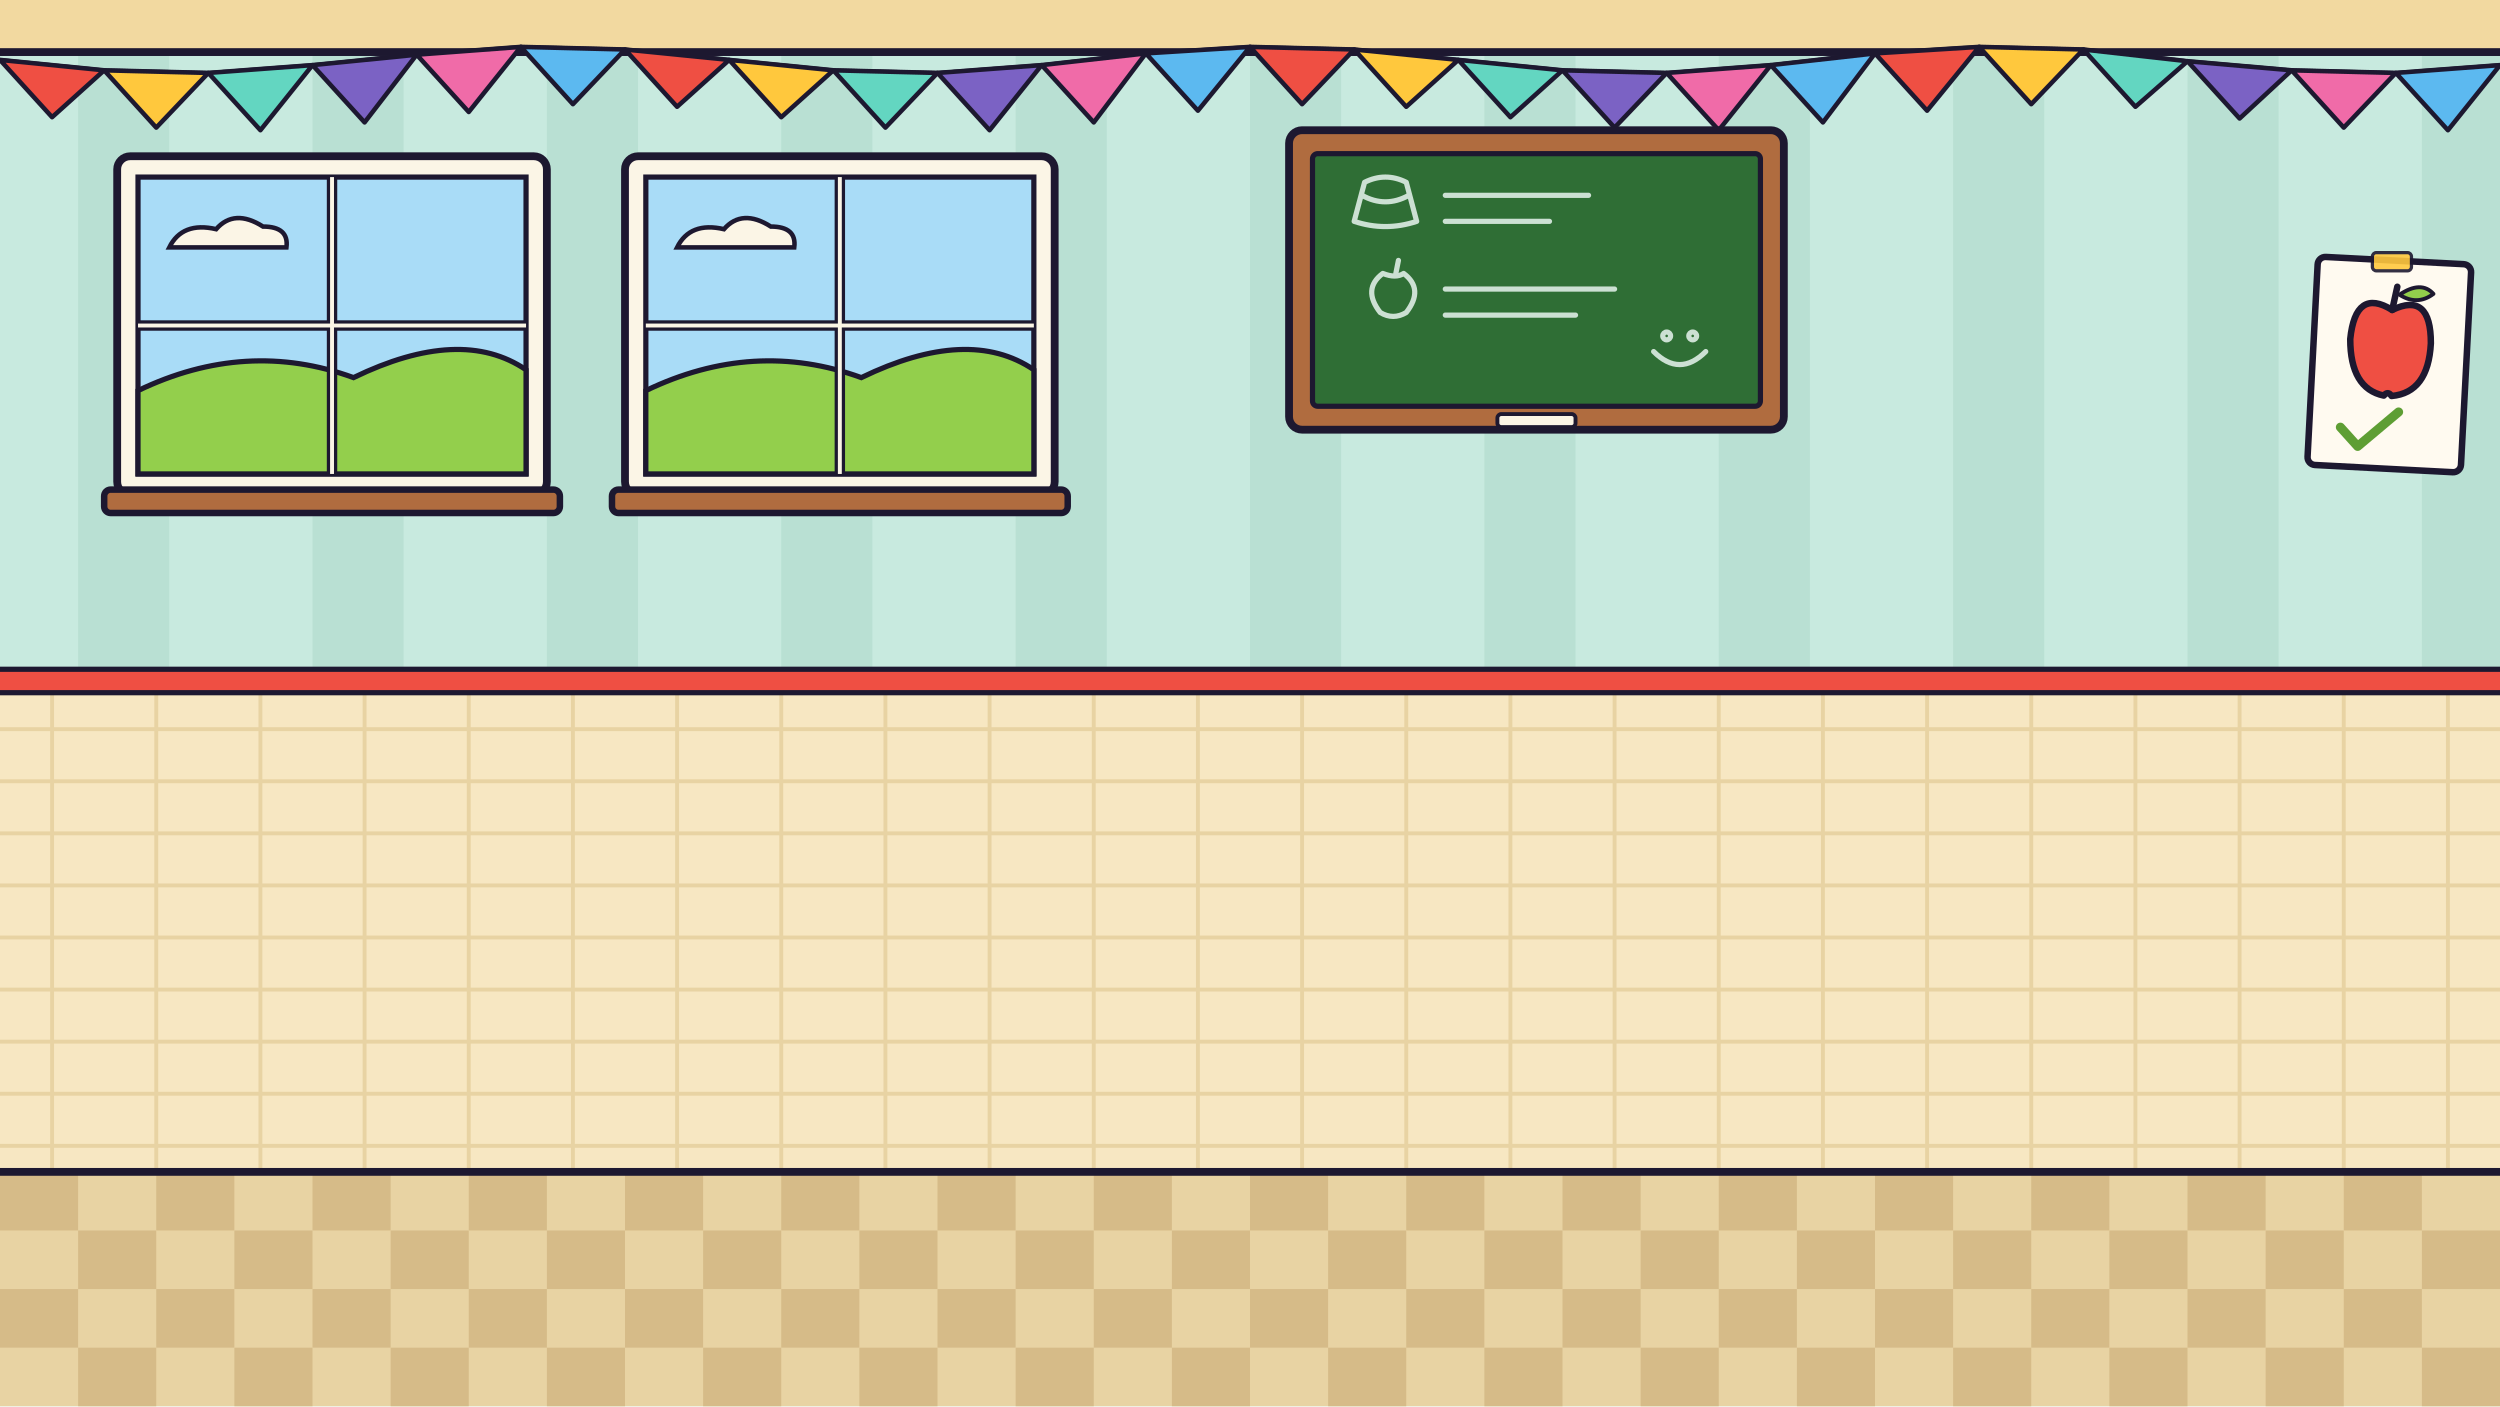
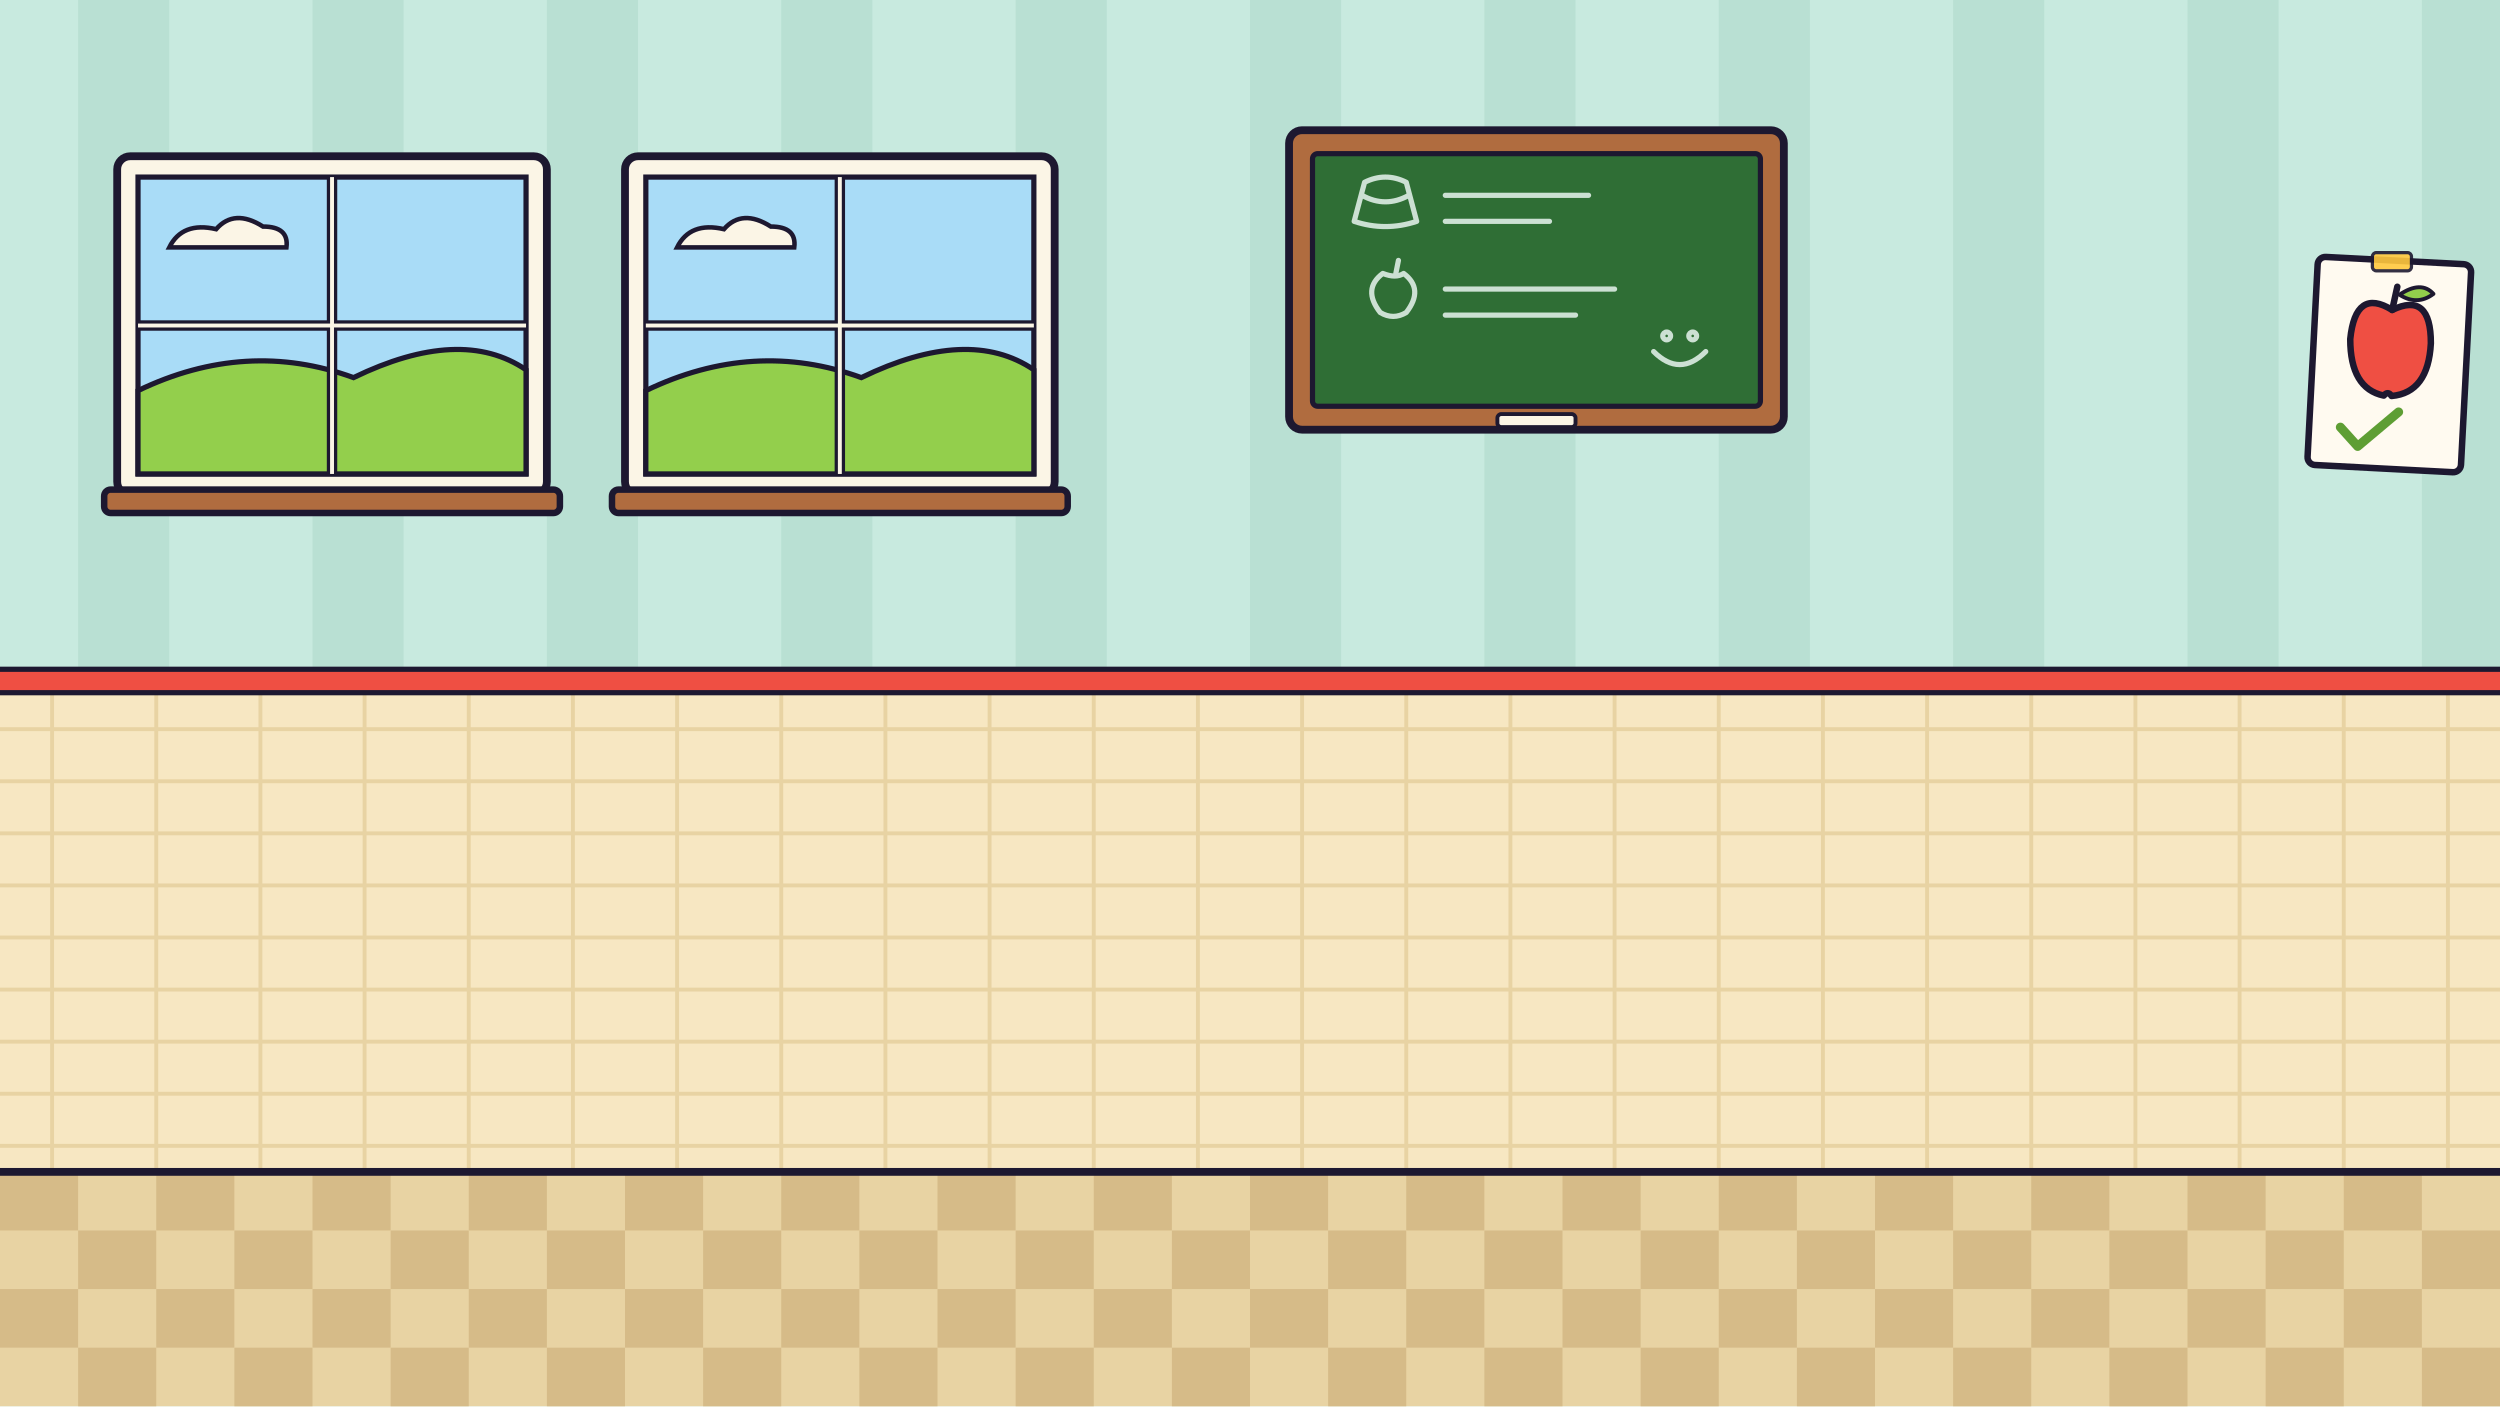
<svg xmlns="http://www.w3.org/2000/svg" viewBox="0 0 1920 1080" width="1920" height="1080">
  <rect width="1920" height="1080" fill="#c8eadf" />
  <g fill="#b9e0d3">
-     <rect x="60" y="36" width="70" height="484" />
-     <rect x="240" y="36" width="70" height="484" />
-     <rect x="420" y="36" width="70" height="484" />
-     <rect x="600" y="36" width="70" height="484" />
-     <rect x="780" y="36" width="70" height="484" />
-     <rect x="960" y="36" width="70" height="484" />
-     <rect x="1140" y="36" width="70" height="484" />
-     <rect x="1320" y="36" width="70" height="484" />
-     <rect x="1500" y="36" width="70" height="484" />
-     <rect x="1680" y="36" width="70" height="484" />
-     <rect x="1860" y="36" width="70" height="484" />
+     <rect x="60" y="0" width="70" height="520" />
+     <rect x="240" y="0" width="70" height="520" />
+     <rect x="420" y="0" width="70" height="520" />
+     <rect x="600" y="0" width="70" height="520" />
+     <rect x="780" y="0" width="70" height="520" />
+     <rect x="960" y="0" width="70" height="520" />
+     <rect x="1140" y="0" width="70" height="520" />
+     <rect x="1320" y="0" width="70" height="520" />
+     <rect x="1500" y="0" width="70" height="520" />
+     <rect x="1680" y="0" width="70" height="520" />
+     <rect x="1860" y="0" width="70" height="520" />
  </g>
-   <rect width="1920" height="40" fill="#f2d9a0" />
-   <path d="M0 40 L1920 40" stroke="#1d1830" stroke-width="6" />
-   <path d="M0 46 L80 54 L160 56 L240 50 L320 42 L400 36 L480 38 L560 46 L640 54 L720 56 L800 50 L880 41 L960 36 L1040 38 L1120 46 L1200 54 L1280 56 L1360 50 L1440 41 L1520 36 L1600 38 L1680 47 L1760 54 L1840 56 L1920 50" fill="none" stroke="#1d1830" stroke-width="3" />
-   <path d="M0 46 L80 54 L40 90 Z" fill="#ef4f43" stroke="#1d1830" stroke-width="3.5" stroke-linejoin="round" />
-   <path d="M80 54 L160 56 L120 98 Z" fill="#ffc83d" stroke="#1d1830" stroke-width="3.5" stroke-linejoin="round" />
-   <path d="M160 56 L240 50 L200 100 Z" fill="#63d6c1" stroke="#1d1830" stroke-width="3.5" stroke-linejoin="round" />
-   <path d="M240 50 L320 42 L280 94 Z" fill="#7b62c4" stroke="#1d1830" stroke-width="3.5" stroke-linejoin="round" />
-   <path d="M320 42 L400 36 L360 86 Z" fill="#f06ba8" stroke="#1d1830" stroke-width="3.5" stroke-linejoin="round" />
-   <path d="M400 36 L480 38 L440 80 Z" fill="#5cb9f0" stroke="#1d1830" stroke-width="3.5" stroke-linejoin="round" />
-   <path d="M480 38 L560 46 L520 82 Z" fill="#ef4f43" stroke="#1d1830" stroke-width="3.5" stroke-linejoin="round" />
-   <path d="M560 46 L640 54 L600 90 Z" fill="#ffc83d" stroke="#1d1830" stroke-width="3.5" stroke-linejoin="round" />
-   <path d="M640 54 L720 56 L680 98 Z" fill="#63d6c1" stroke="#1d1830" stroke-width="3.5" stroke-linejoin="round" />
-   <path d="M720 56 L800 50 L760 100 Z" fill="#7b62c4" stroke="#1d1830" stroke-width="3.5" stroke-linejoin="round" />
-   <path d="M800 50 L880 41 L840 94 Z" fill="#f06ba8" stroke="#1d1830" stroke-width="3.5" stroke-linejoin="round" />
-   <path d="M880 41 L960 36 L920 85 Z" fill="#5cb9f0" stroke="#1d1830" stroke-width="3.5" stroke-linejoin="round" />
-   <path d="M960 36 L1040 38 L1000 80 Z" fill="#ef4f43" stroke="#1d1830" stroke-width="3.5" stroke-linejoin="round" />
-   <path d="M1040 38 L1120 46 L1080 82 Z" fill="#ffc83d" stroke="#1d1830" stroke-width="3.5" stroke-linejoin="round" />
-   <path d="M1120 46 L1200 54 L1160 90 Z" fill="#63d6c1" stroke="#1d1830" stroke-width="3.5" stroke-linejoin="round" />
-   <path d="M1200 54 L1280 56 L1240 98 Z" fill="#7b62c4" stroke="#1d1830" stroke-width="3.5" stroke-linejoin="round" />
-   <path d="M1280 56 L1360 50 L1320 100 Z" fill="#f06ba8" stroke="#1d1830" stroke-width="3.5" stroke-linejoin="round" />
-   <path d="M1360 50 L1440 41 L1400 94 Z" fill="#5cb9f0" stroke="#1d1830" stroke-width="3.5" stroke-linejoin="round" />
-   <path d="M1440 41 L1520 36 L1480 85 Z" fill="#ef4f43" stroke="#1d1830" stroke-width="3.5" stroke-linejoin="round" />
-   <path d="M1520 36 L1600 38 L1560 80 Z" fill="#ffc83d" stroke="#1d1830" stroke-width="3.5" stroke-linejoin="round" />
-   <path d="M1600 38 L1680 47 L1640 82 Z" fill="#63d6c1" stroke="#1d1830" stroke-width="3.5" stroke-linejoin="round" />
-   <path d="M1680 47 L1760 54 L1720 91 Z" fill="#7b62c4" stroke="#1d1830" stroke-width="3.5" stroke-linejoin="round" />
-   <path d="M1760 54 L1840 56 L1800 98 Z" fill="#f06ba8" stroke="#1d1830" stroke-width="3.5" stroke-linejoin="round" />
-   <path d="M1840 56 L1920 50 L1880 100 Z" fill="#5cb9f0" stroke="#1d1830" stroke-width="3.5" stroke-linejoin="round" />
  <rect x="90" y="120" width="330" height="260" rx="10" fill="#fbf5e6" stroke="#1d1830" stroke-width="6" />
  <rect x="106" y="136" width="298" height="228" fill="#a9dcf7" stroke="#1d1830" stroke-width="4" />
  <path d="M106 300 Q189.0 260 271.5 290 Q354.0 250 404 284 L404 364 L106 364 Z" fill="#93cf4c" stroke="#1d1830" stroke-width="4" />
  <path d="M130 190 Q140 170 166 176 Q180 160 202 174 Q222 174 220 190 Z" fill="#fbf5e6" stroke="#1d1830" stroke-width="3.5" />
  <path d="M255.0 136 L255.0 364 M106 250.0 L404 250.0" stroke="#1d1830" stroke-width="8" />
  <path d="M255.0 136 L255.0 364 M106 250.0 L404 250.0" stroke="#fbf5e6" stroke-width="3" />
  <rect x="80" y="376" width="350" height="18" rx="5" fill="#b06c3f" stroke="#1d1830" stroke-width="5" />
  <rect x="480" y="120" width="330" height="260" rx="10" fill="#fbf5e6" stroke="#1d1830" stroke-width="6" />
  <rect x="496" y="136" width="298" height="228" fill="#a9dcf7" stroke="#1d1830" stroke-width="4" />
  <path d="M496 300 Q579.0 260 661.5 290 Q744.0 250 794 284 L794 364 L496 364 Z" fill="#93cf4c" stroke="#1d1830" stroke-width="4" />
  <path d="M520 190 Q530 170 556 176 Q570 160 592 174 Q612 174 610 190 Z" fill="#fbf5e6" stroke="#1d1830" stroke-width="3.5" />
  <path d="M645.0 136 L645.0 364 M496 250.0 L794 250.0" stroke="#1d1830" stroke-width="8" />
  <path d="M645.0 136 L645.0 364 M496 250.0 L794 250.0" stroke="#fbf5e6" stroke-width="3" />
  <rect x="470" y="376" width="350" height="18" rx="5" fill="#b06c3f" stroke="#1d1830" stroke-width="5" />
  <g stroke="#1d1830" stroke-linejoin="round" stroke-linecap="round">
    <rect x="990" y="100" width="380" height="230" rx="10" fill="#b06c3f" stroke-width="6" />
    <rect x="1008" y="118" width="344" height="194" rx="4" fill="#2f6e35" stroke-width="4" />
    <g fill="none" stroke="#e8f5ee" stroke-width="4" opacity="0.85">
      <path d="M1040 170 L1048 140 Q1064 132 1080 140 L1088 170 Q1064 178 1040 170 Z" />
      <path d="M1046 150 Q1064 160 1082 150" />
      <path d="M1110 150 L1220 150 M1110 170 L1190 170" />
      <path d="M1060 240 Q1046 222 1062 210 Q1072 214 1078 210 Q1094 222 1080 240 Q1070 246 1060 240 Z" />
      <path d="M1072 210 L1074 200" />
      <path d="M1110 222 L1240 222 M1110 242 L1210 242" />
      <path d="M1270 270 Q1290 290 1310 270" />
      <circle cx="1280" cy="258" r="3" />
      <circle cx="1300" cy="258" r="3" />
    </g>
    <rect x="1150" y="318" width="60" height="10" rx="3" fill="#fbf5e6" stroke-width="3" />
  </g>
  <g stroke="#1d1830" stroke-linejoin="round" stroke-linecap="round">
    <rect x="1776" y="200" width="118" height="160" rx="6" fill="#fffaf0" stroke-width="5" transform="rotate(3 1835 280)" />
    <g transform="rotate(3 1835 280)">
      <path d="M1835 238 Q1806 222 1804 262 Q1806 300 1832 304 Q1835 300 1838 304 Q1866 300 1866 262 Q1864 222 1835 238 Z" fill="#ef4f43" stroke-width="5" />
      <path d="M1835 238 L1838 220" stroke-width="5" />
      <path d="M1840 226 Q1856 214 1866 224 Q1854 234 1840 226 Z" fill="#93cf4c" stroke-width="3" />
      <path d="M1800 330 L1814 344 L1844 316" fill="none" stroke="#5e9e34" stroke-width="7" />
    </g>
    <rect x="1822" y="194" width="30" height="14" rx="3" fill="#ffc83d" opacity="0.9" stroke-width="2.5" />
  </g>
  <rect x="0" y="520" width="1920" height="380" fill="#f7e7c2" />
  <g stroke="#e8d3a3" stroke-width="3">
    <path d="M0 560 L1920 560" />
    <path d="M0 600 L1920 600" />
    <path d="M0 640 L1920 640" />
    <path d="M0 680 L1920 680" />
    <path d="M0 720 L1920 720" />
    <path d="M0 760 L1920 760" />
    <path d="M0 800 L1920 800" />
    <path d="M0 840 L1920 840" />
    <path d="M0 880 L1920 880" />
    <path d="M40 532 L40 900" />
    <path d="M120 532 L120 900" />
    <path d="M200 532 L200 900" />
    <path d="M280 532 L280 900" />
    <path d="M360 532 L360 900" />
    <path d="M440 532 L440 900" />
    <path d="M520 532 L520 900" />
    <path d="M600 532 L600 900" />
    <path d="M680 532 L680 900" />
    <path d="M760 532 L760 900" />
    <path d="M840 532 L840 900" />
    <path d="M920 532 L920 900" />
    <path d="M1000 532 L1000 900" />
    <path d="M1080 532 L1080 900" />
    <path d="M1160 532 L1160 900" />
    <path d="M1240 532 L1240 900" />
    <path d="M1320 532 L1320 900" />
    <path d="M1400 532 L1400 900" />
    <path d="M1480 532 L1480 900" />
    <path d="M1560 532 L1560 900" />
    <path d="M1640 532 L1640 900" />
    <path d="M1720 532 L1720 900" />
    <path d="M1800 532 L1800 900" />
    <path d="M1880 532 L1880 900" />
  </g>
  <rect x="0" y="514" width="1920" height="18" fill="#ef4f43" />
  <path d="M0 514 L1920 514 M0 532 L1920 532" stroke="#1d1830" stroke-width="4" />
  <rect x="0" y="900" width="1920" height="180" fill="#e8d3a3" />
  <g fill="#d6bb88">
    <rect x="0" y="900" width="60" height="45" />
    <rect x="120" y="900" width="60" height="45" />
    <rect x="240" y="900" width="60" height="45" />
    <rect x="360" y="900" width="60" height="45" />
    <rect x="480" y="900" width="60" height="45" />
    <rect x="600" y="900" width="60" height="45" />
    <rect x="720" y="900" width="60" height="45" />
    <rect x="840" y="900" width="60" height="45" />
    <rect x="960" y="900" width="60" height="45" />
    <rect x="1080" y="900" width="60" height="45" />
    <rect x="1200" y="900" width="60" height="45" />
    <rect x="1320" y="900" width="60" height="45" />
    <rect x="1440" y="900" width="60" height="45" />
    <rect x="1560" y="900" width="60" height="45" />
    <rect x="1680" y="900" width="60" height="45" />
    <rect x="1800" y="900" width="60" height="45" />
    <rect x="60" y="945" width="60" height="45" />
    <rect x="180" y="945" width="60" height="45" />
    <rect x="300" y="945" width="60" height="45" />
    <rect x="420" y="945" width="60" height="45" />
    <rect x="540" y="945" width="60" height="45" />
    <rect x="660" y="945" width="60" height="45" />
    <rect x="780" y="945" width="60" height="45" />
    <rect x="900" y="945" width="60" height="45" />
    <rect x="1020" y="945" width="60" height="45" />
    <rect x="1140" y="945" width="60" height="45" />
    <rect x="1260" y="945" width="60" height="45" />
    <rect x="1380" y="945" width="60" height="45" />
    <rect x="1500" y="945" width="60" height="45" />
    <rect x="1620" y="945" width="60" height="45" />
    <rect x="1740" y="945" width="60" height="45" />
    <rect x="1860" y="945" width="60" height="45" />
    <rect x="0" y="990" width="60" height="45" />
    <rect x="120" y="990" width="60" height="45" />
    <rect x="240" y="990" width="60" height="45" />
    <rect x="360" y="990" width="60" height="45" />
    <rect x="480" y="990" width="60" height="45" />
    <rect x="600" y="990" width="60" height="45" />
    <rect x="720" y="990" width="60" height="45" />
    <rect x="840" y="990" width="60" height="45" />
    <rect x="960" y="990" width="60" height="45" />
    <rect x="1080" y="990" width="60" height="45" />
    <rect x="1200" y="990" width="60" height="45" />
    <rect x="1320" y="990" width="60" height="45" />
    <rect x="1440" y="990" width="60" height="45" />
    <rect x="1560" y="990" width="60" height="45" />
    <rect x="1680" y="990" width="60" height="45" />
    <rect x="1800" y="990" width="60" height="45" />
    <rect x="60" y="1035" width="60" height="45" />
    <rect x="180" y="1035" width="60" height="45" />
    <rect x="300" y="1035" width="60" height="45" />
    <rect x="420" y="1035" width="60" height="45" />
    <rect x="540" y="1035" width="60" height="45" />
    <rect x="660" y="1035" width="60" height="45" />
    <rect x="780" y="1035" width="60" height="45" />
    <rect x="900" y="1035" width="60" height="45" />
    <rect x="1020" y="1035" width="60" height="45" />
    <rect x="1140" y="1035" width="60" height="45" />
    <rect x="1260" y="1035" width="60" height="45" />
    <rect x="1380" y="1035" width="60" height="45" />
    <rect x="1500" y="1035" width="60" height="45" />
    <rect x="1620" y="1035" width="60" height="45" />
    <rect x="1740" y="1035" width="60" height="45" />
    <rect x="1860" y="1035" width="60" height="45" />
  </g>
  <path d="M0 900 L1920 900" stroke="#1d1830" stroke-width="6" />
</svg>
